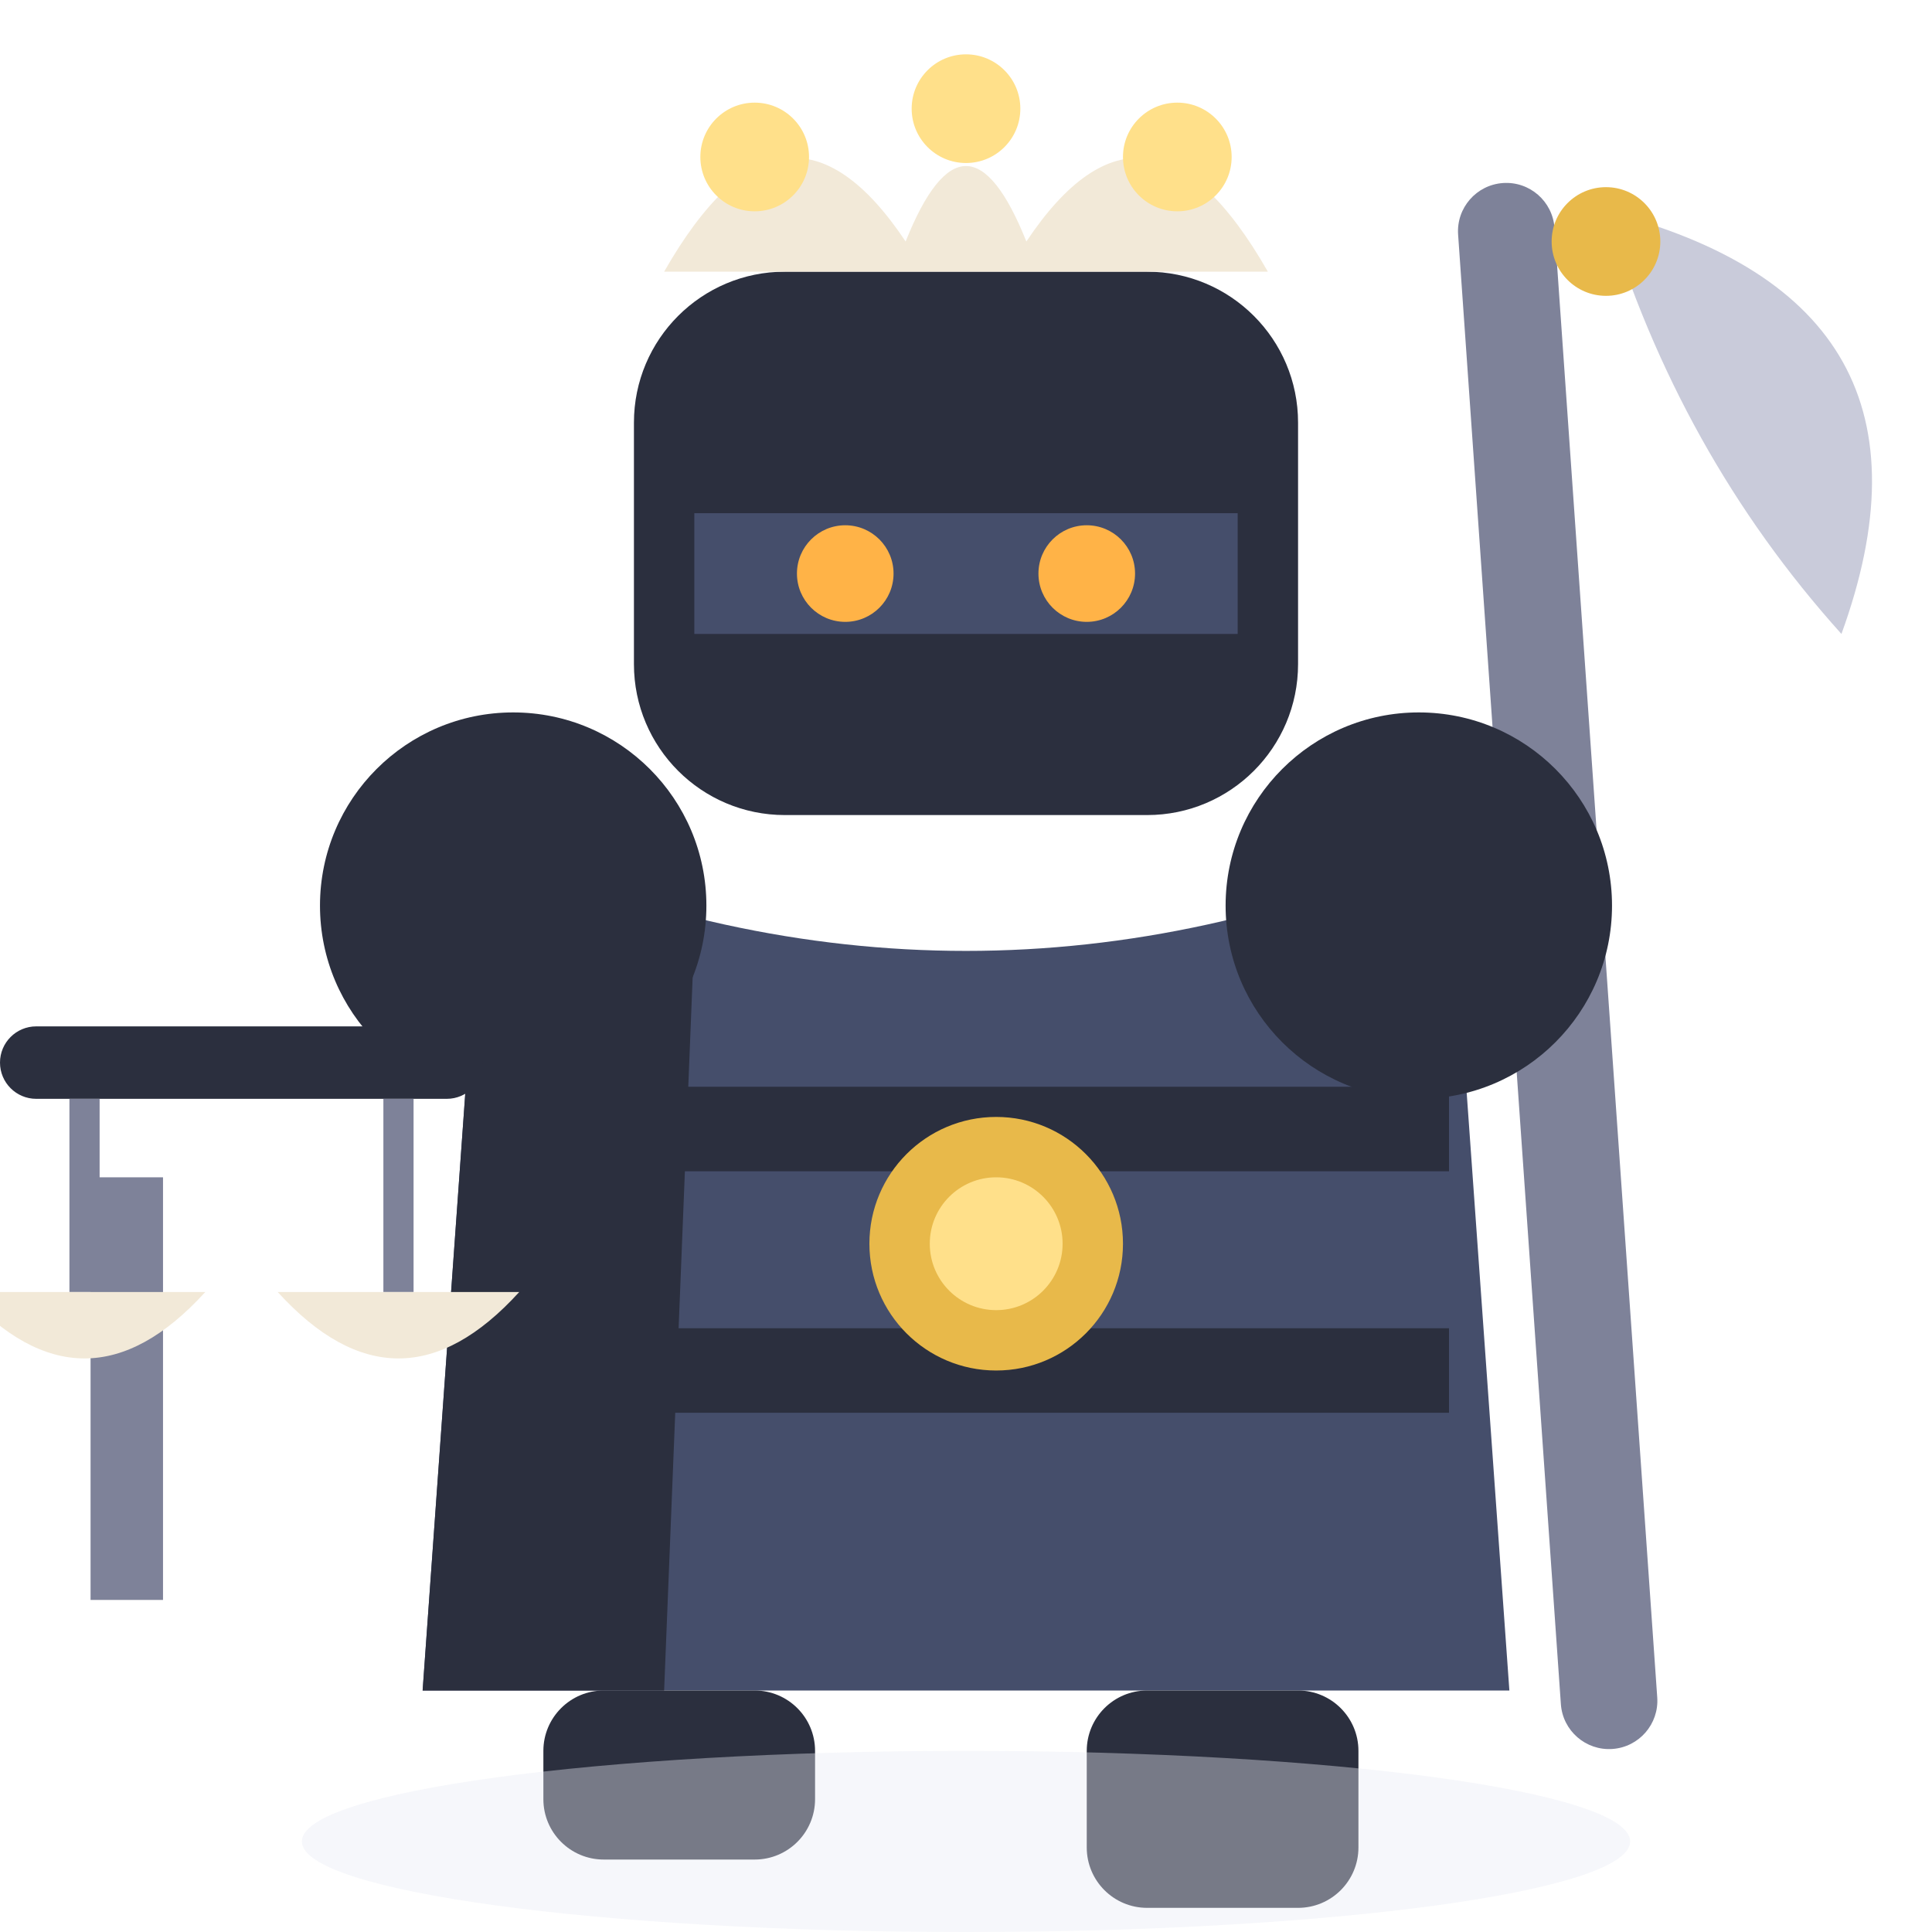
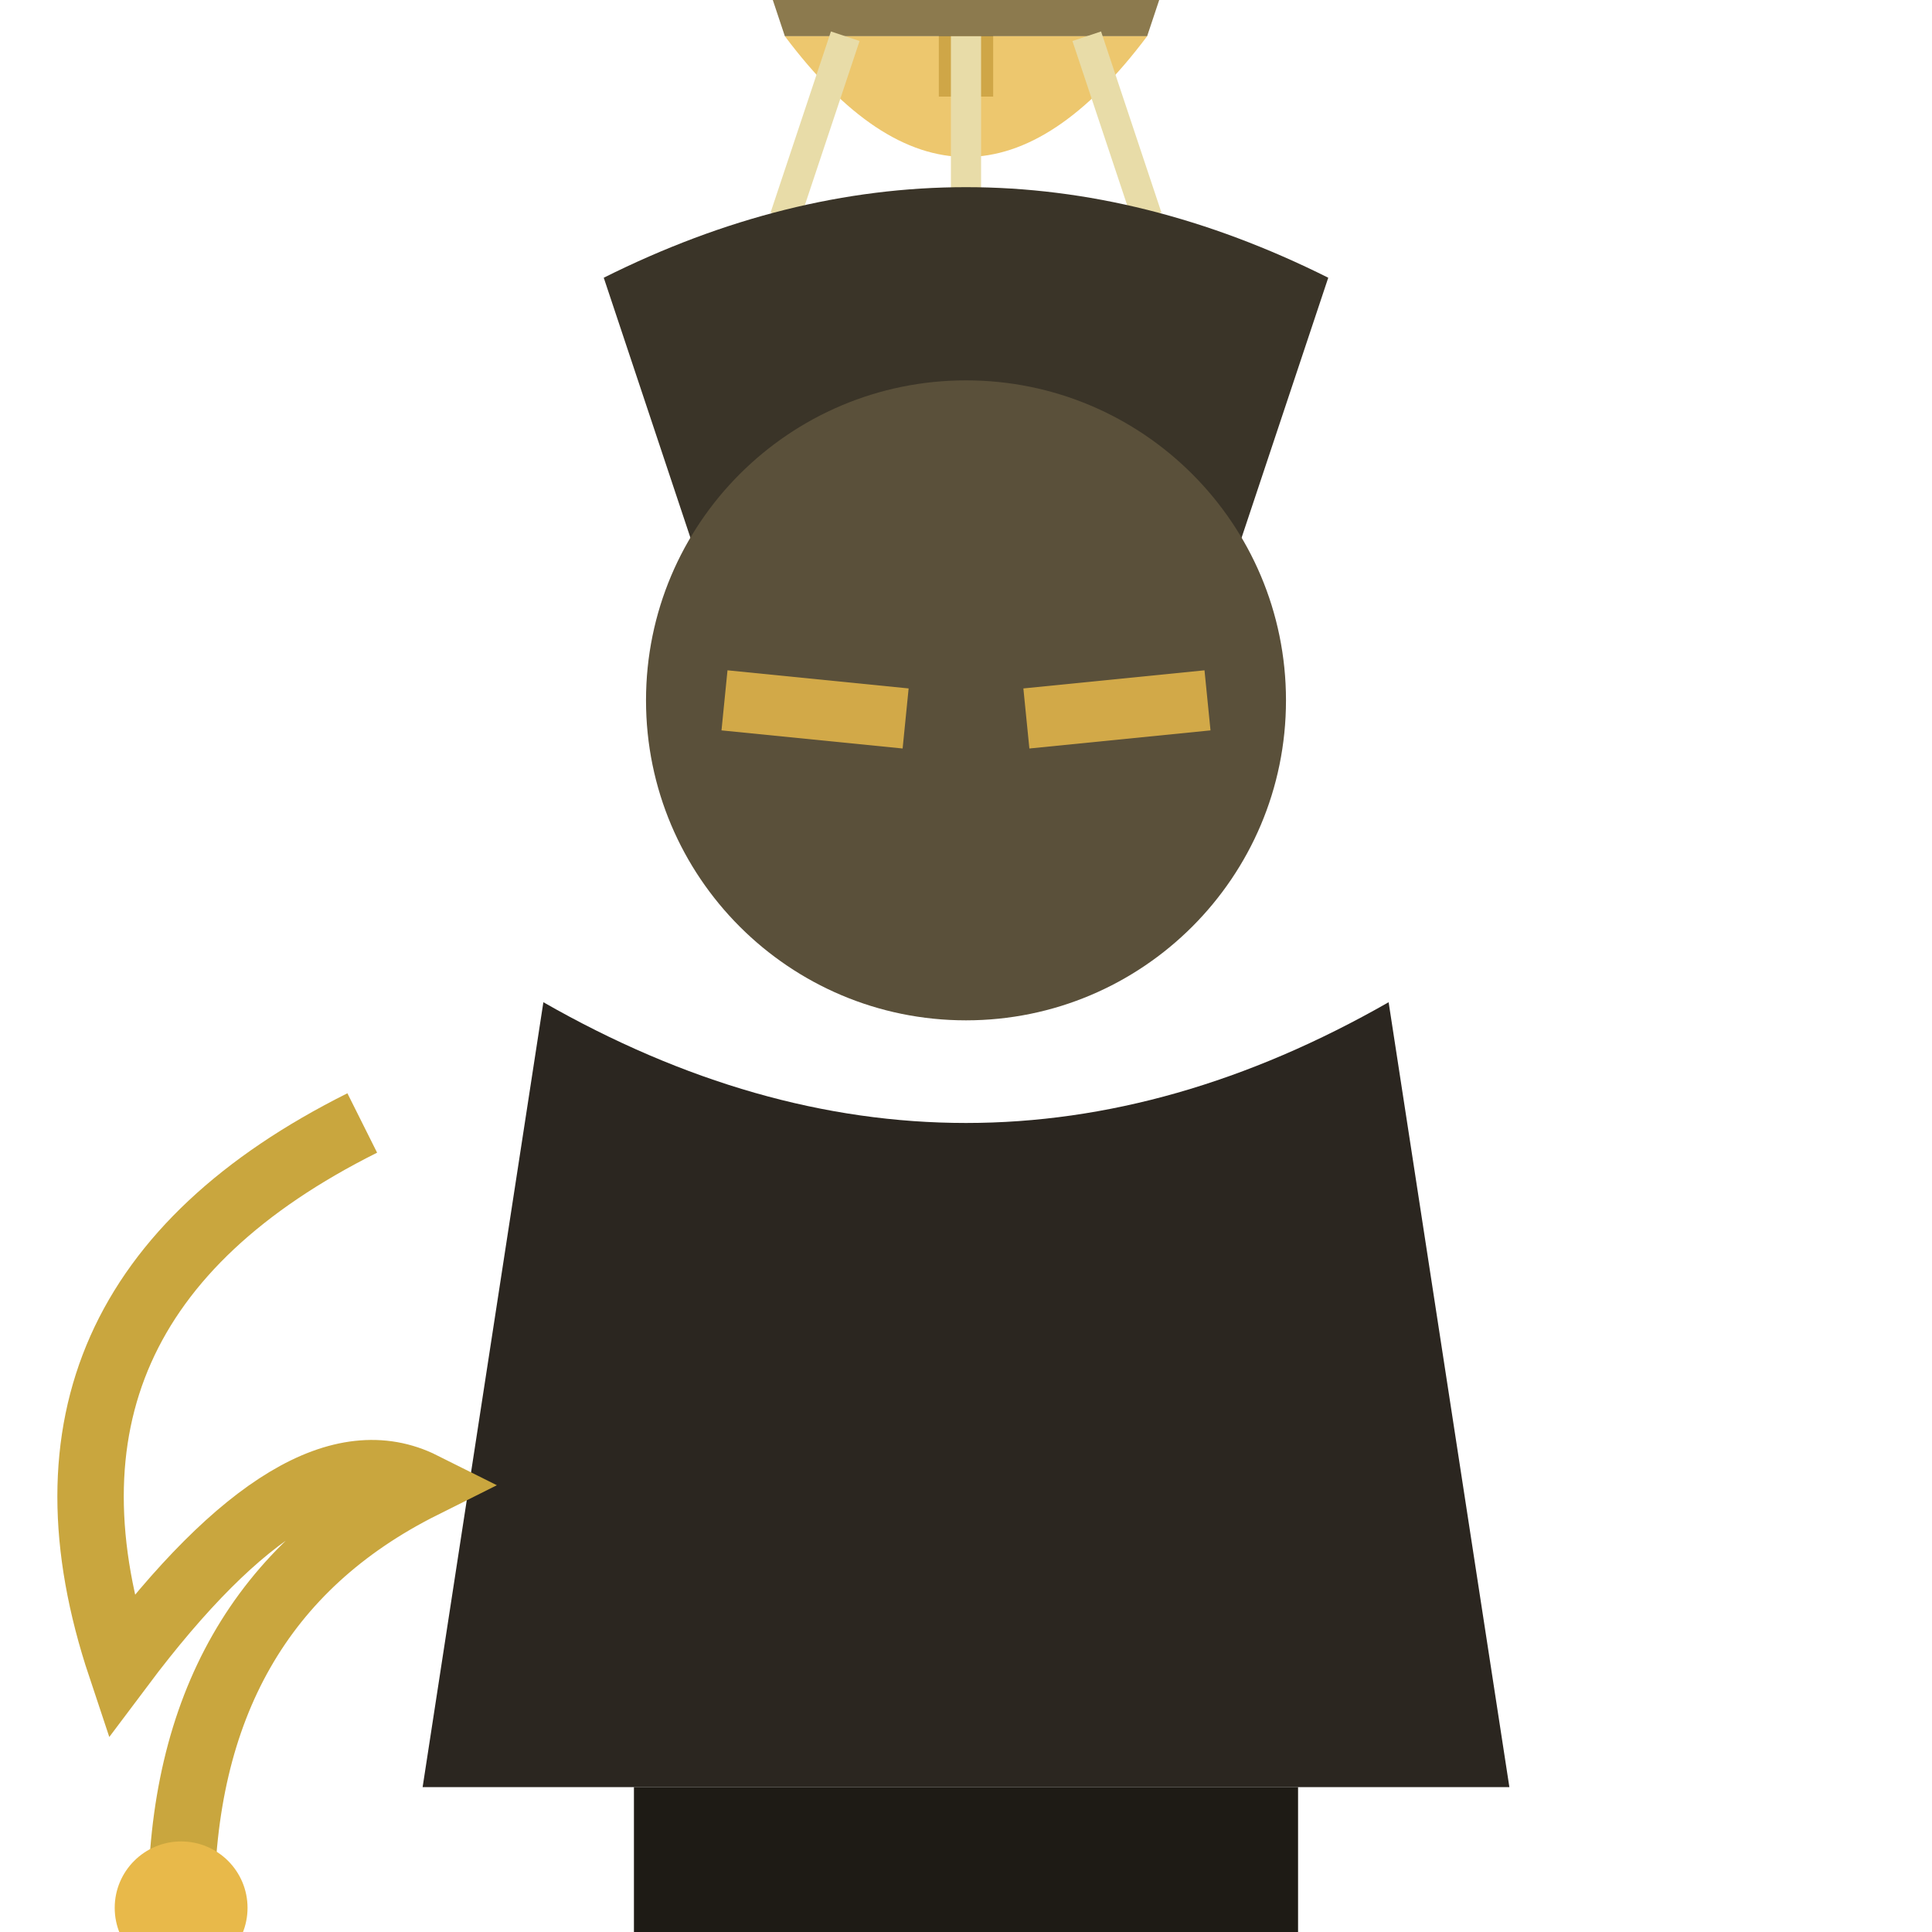
<svg xmlns="http://www.w3.org/2000/svg" viewBox="0 0 32 32">
-   <rect x="25" y="3" width="1.6" height="26" rx="0.8" fill="#7E8299" transform="rotate(-4 25.8 16)" />
-   <path d="M26.6,3.5 Q32.5,5 30.5,10.5 Q27.8,7.5 26.6,3.5 Z" fill="#C9CBDA" />
-   <circle cx="26.6" cy="4" r="0.9" fill="#E8B94A" />
-   <rect x="10.5" y="4.5" width="11" height="9" rx="2.5" fill="#2B2F3E" />
-   <path d="M11,4.5 Q13,1 15,4 Q16,1.5 17,4 Q19,1 21,4.5 Z" fill="#F2E9D8" />
-   <circle cx="12.5" cy="2.6" r="0.9" fill="#FFE08A" />
-   <circle cx="16" cy="1.8" r="0.9" fill="#FFE08A" />
-   <circle cx="19.5" cy="2.6" r="0.9" fill="#FFE08A" />
-   <rect x="11.5" y="8.5" width="9" height="2" fill="#454E6B" />
-   <circle cx="14" cy="9.5" r="0.8" fill="#FFB347" />
-   <circle cx="18" cy="9.5" r="0.8" fill="#FFB347" />
-   <path d="M8,14 L7,28 L25,28 L24,14 Q16,17.5 8,14 Z" fill="#454E6B" />
-   <path d="M8,14 L7,28 L11,28 L11.5,15.5 Z" fill="#2B2F3E" />
-   <rect x="9" y="18" width="15" height="1.4" fill="#2B2F3E" />
-   <rect x="9" y="22" width="15" height="1.4" fill="#2B2F3E" />
-   <circle cx="16.5" cy="20.6" r="2.1" fill="#E8B94A" />
-   <circle cx="16.5" cy="20.6" r="1.1" fill="#FFE08A" />
-   <circle cx="8.5" cy="15" r="3.2" fill="#2B2F3E" />
-   <circle cx="23.5" cy="15" r="3.2" fill="#2B2F3E" />
-   <rect x="1.5" y="19.5" width="1.2" height="7" fill="#7E8299" />
-   <rect x="0" y="17" width="8" height="1.2" rx="0.6" fill="#2B2F3E" />
-   <line x1="1.4" y1="18.2" x2="1.4" y2="21.4" stroke="#7E8299" stroke-width="0.5" />
-   <path d="M-0.6,21.4 Q1.4,23.6 3.4,21.4 Z" fill="#F2E9D8" />
-   <line x1="6.6" y1="18.2" x2="6.6" y2="21.4" stroke="#7E8299" stroke-width="0.5" />
-   <path d="M4.6,21.4 Q6.6,23.6 8.6,21.4 Z" fill="#F2E9D8" />
-   <rect x="18" y="28" width="4.5" height="3.6" rx="1" fill="#2B2F3E" />
-   <rect x="9" y="28" width="4.5" height="2.8" rx="1" fill="#2B2F3E" />
-   <ellipse cx="16" cy="30.5" rx="11" ry="1.5" fill="#E8EAF4" opacity="0.4" />
+   <g transform="translate(0,0.6)">
+     <line x1="16" y1="-6" x2="16" y2="1" stroke="#6B5B3D" stroke-width="0.9" />
+     <path d="M11,-6 L21,-6 L19,0 L13,0 Z" fill="#8C7A4E" />
+     <path d="M13,0 Q16,4 19,0" fill="#E8B94A" opacity="0.8" />
+     <path d="M14,0 L13,3 M16,0 L16,4 M18,0 L19,3" stroke="#E8DCA8" stroke-width="0.5" />
+     <path d="M10,4 Q16,1 22,4 L20,10 Q16,7.5 12,10 Z" fill="#3A3428" />
+     <circle cx="16" cy="11" r="5.3" fill="#5A503A" />
+     <path d="M12,11 L15,11.3" stroke="#E8B94A" stroke-width="1" opacity="0.85" />
+     <path d="M17,11.3 L20,11" stroke="#E8B94A" stroke-width="1" opacity="0.85" />
+     <path d="M9,16 L7,29 L25,29 L23,16 Q16,20 9,16 Z" fill="#2B2620" />
+     <rect x="10.5" y="29" width="5.5" height="3" fill="#1E1B15" />
+     <rect x="16" y="29" width="5.5" height="3" fill="#1E1B15" />
+     <path d="M6,18 Q0,21 2,27 Q5,23 7,24 Q3,26 3,31" stroke="#C9A63E" stroke-width="1.1" fill="none" />
+     <circle cx="3" cy="31" r="1.1" fill="#E8B94A" />
+   </g>
</svg>
